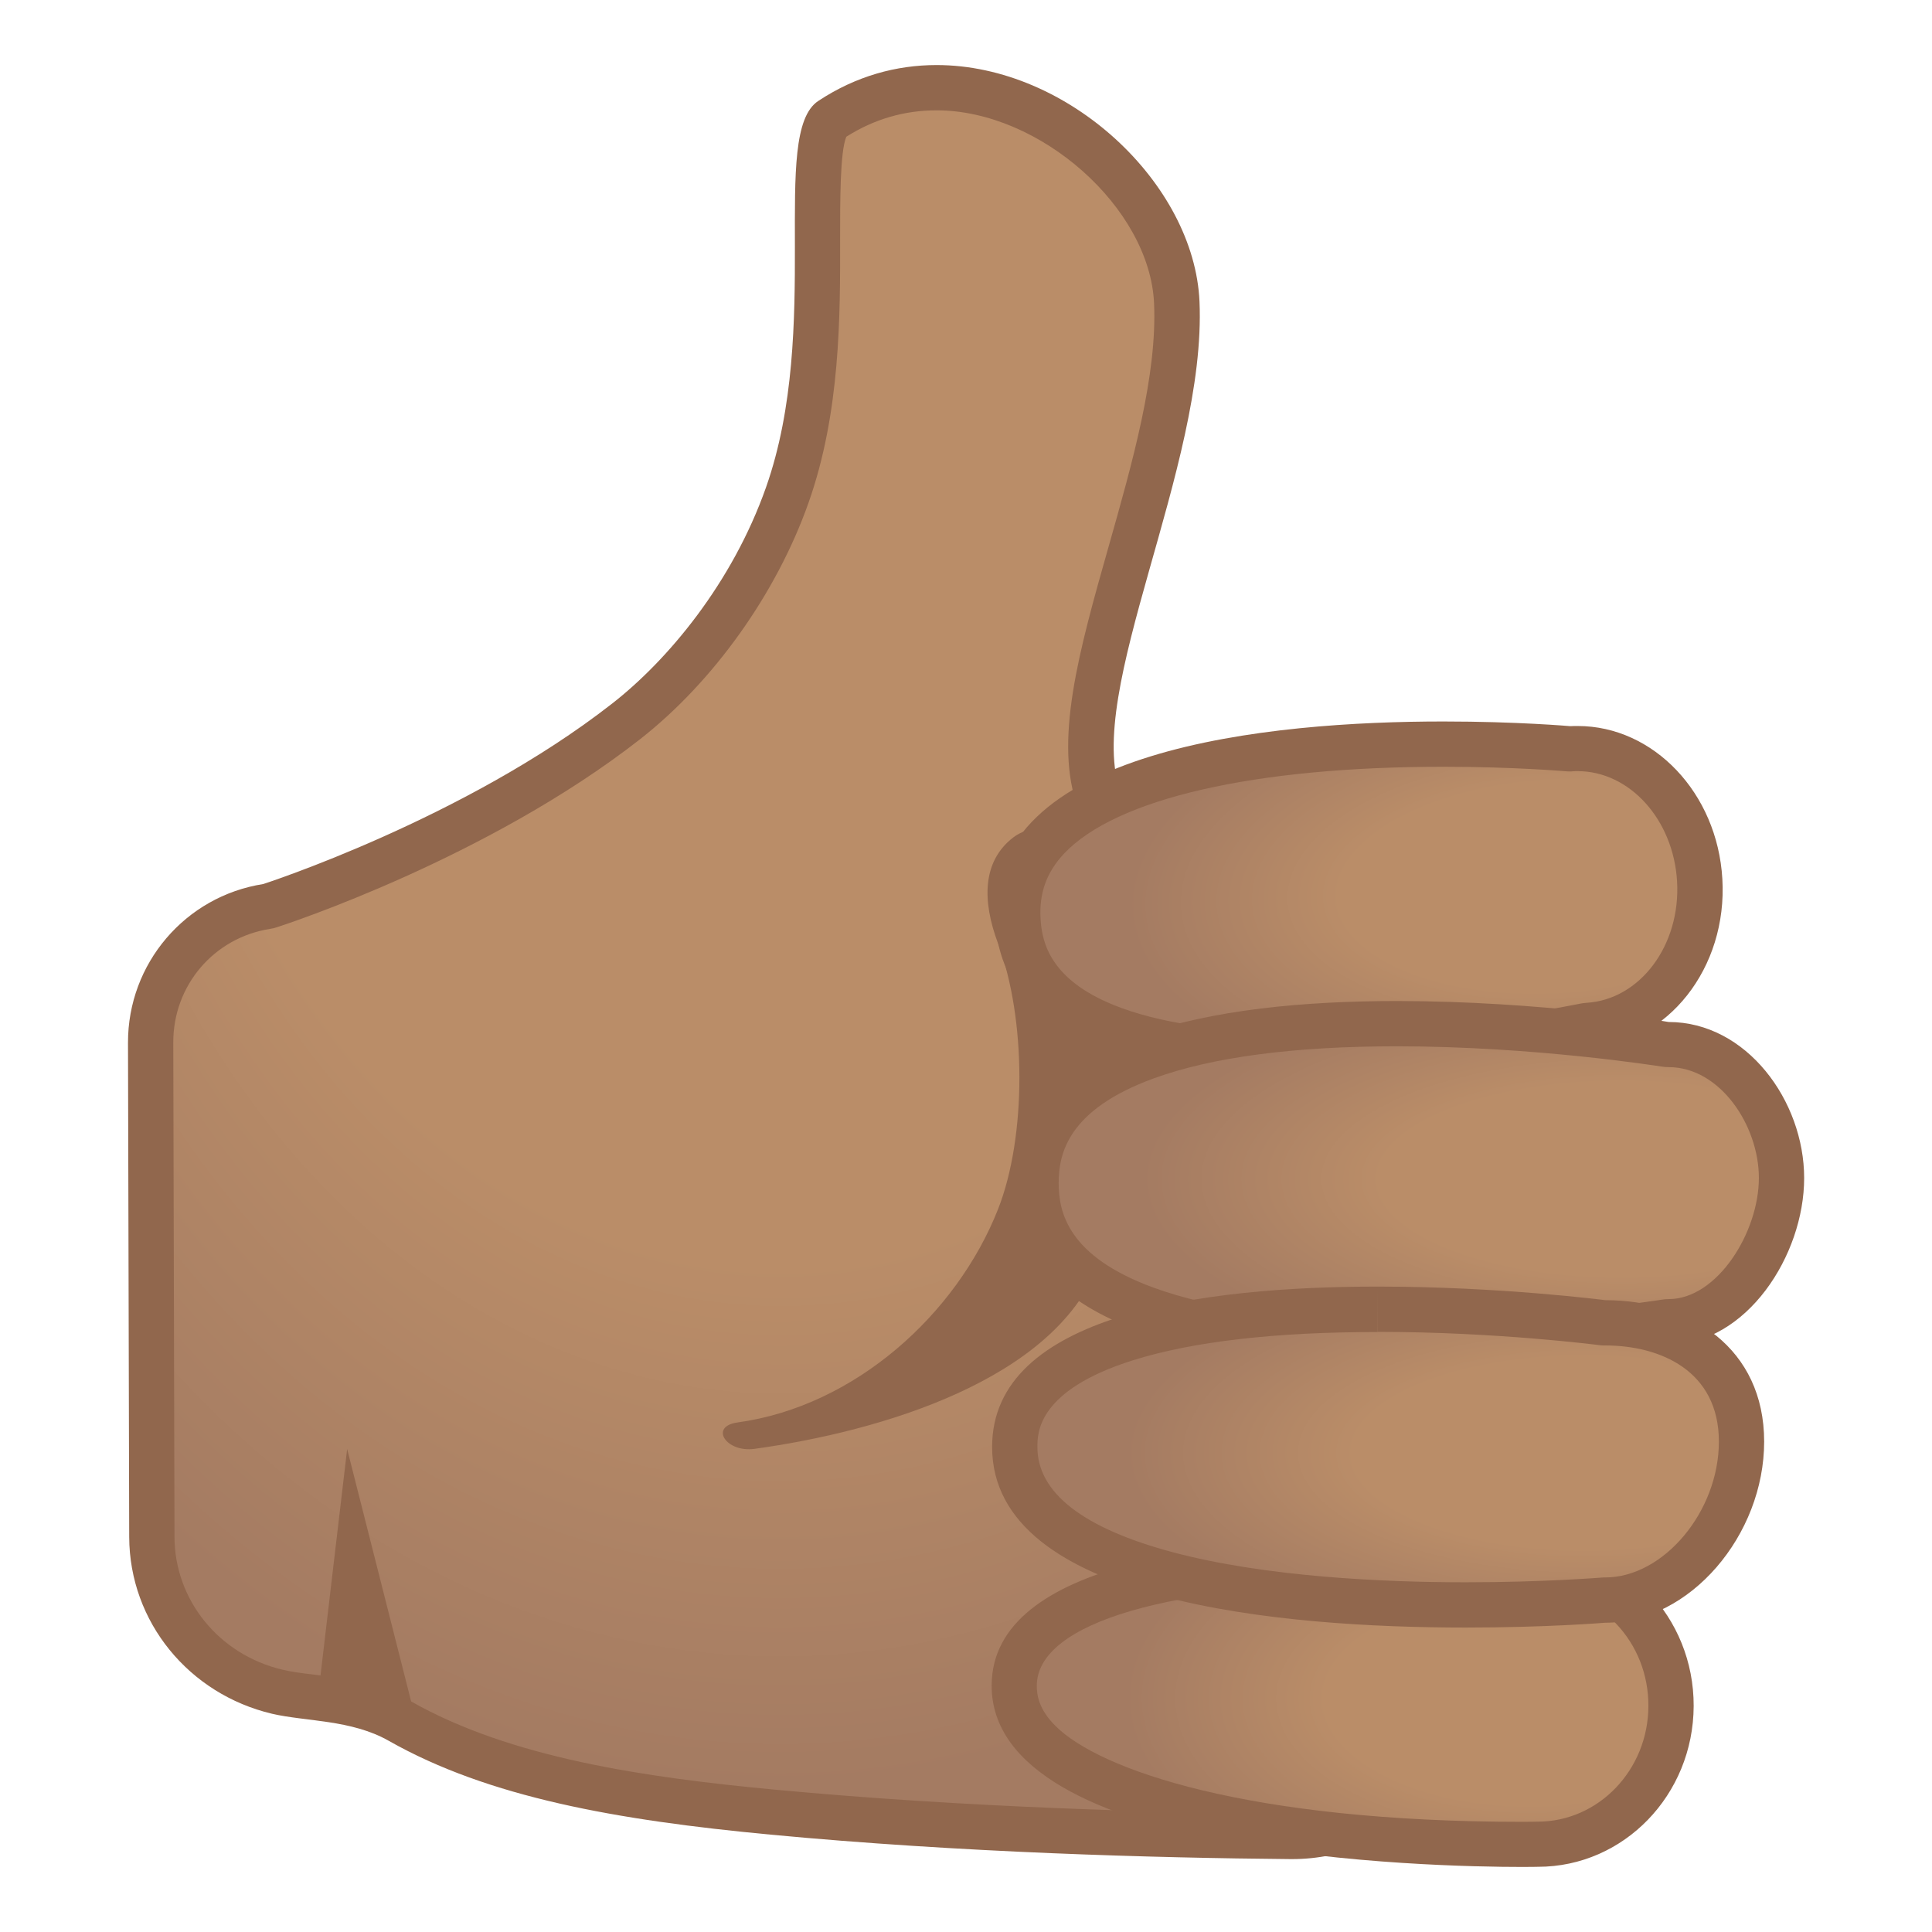
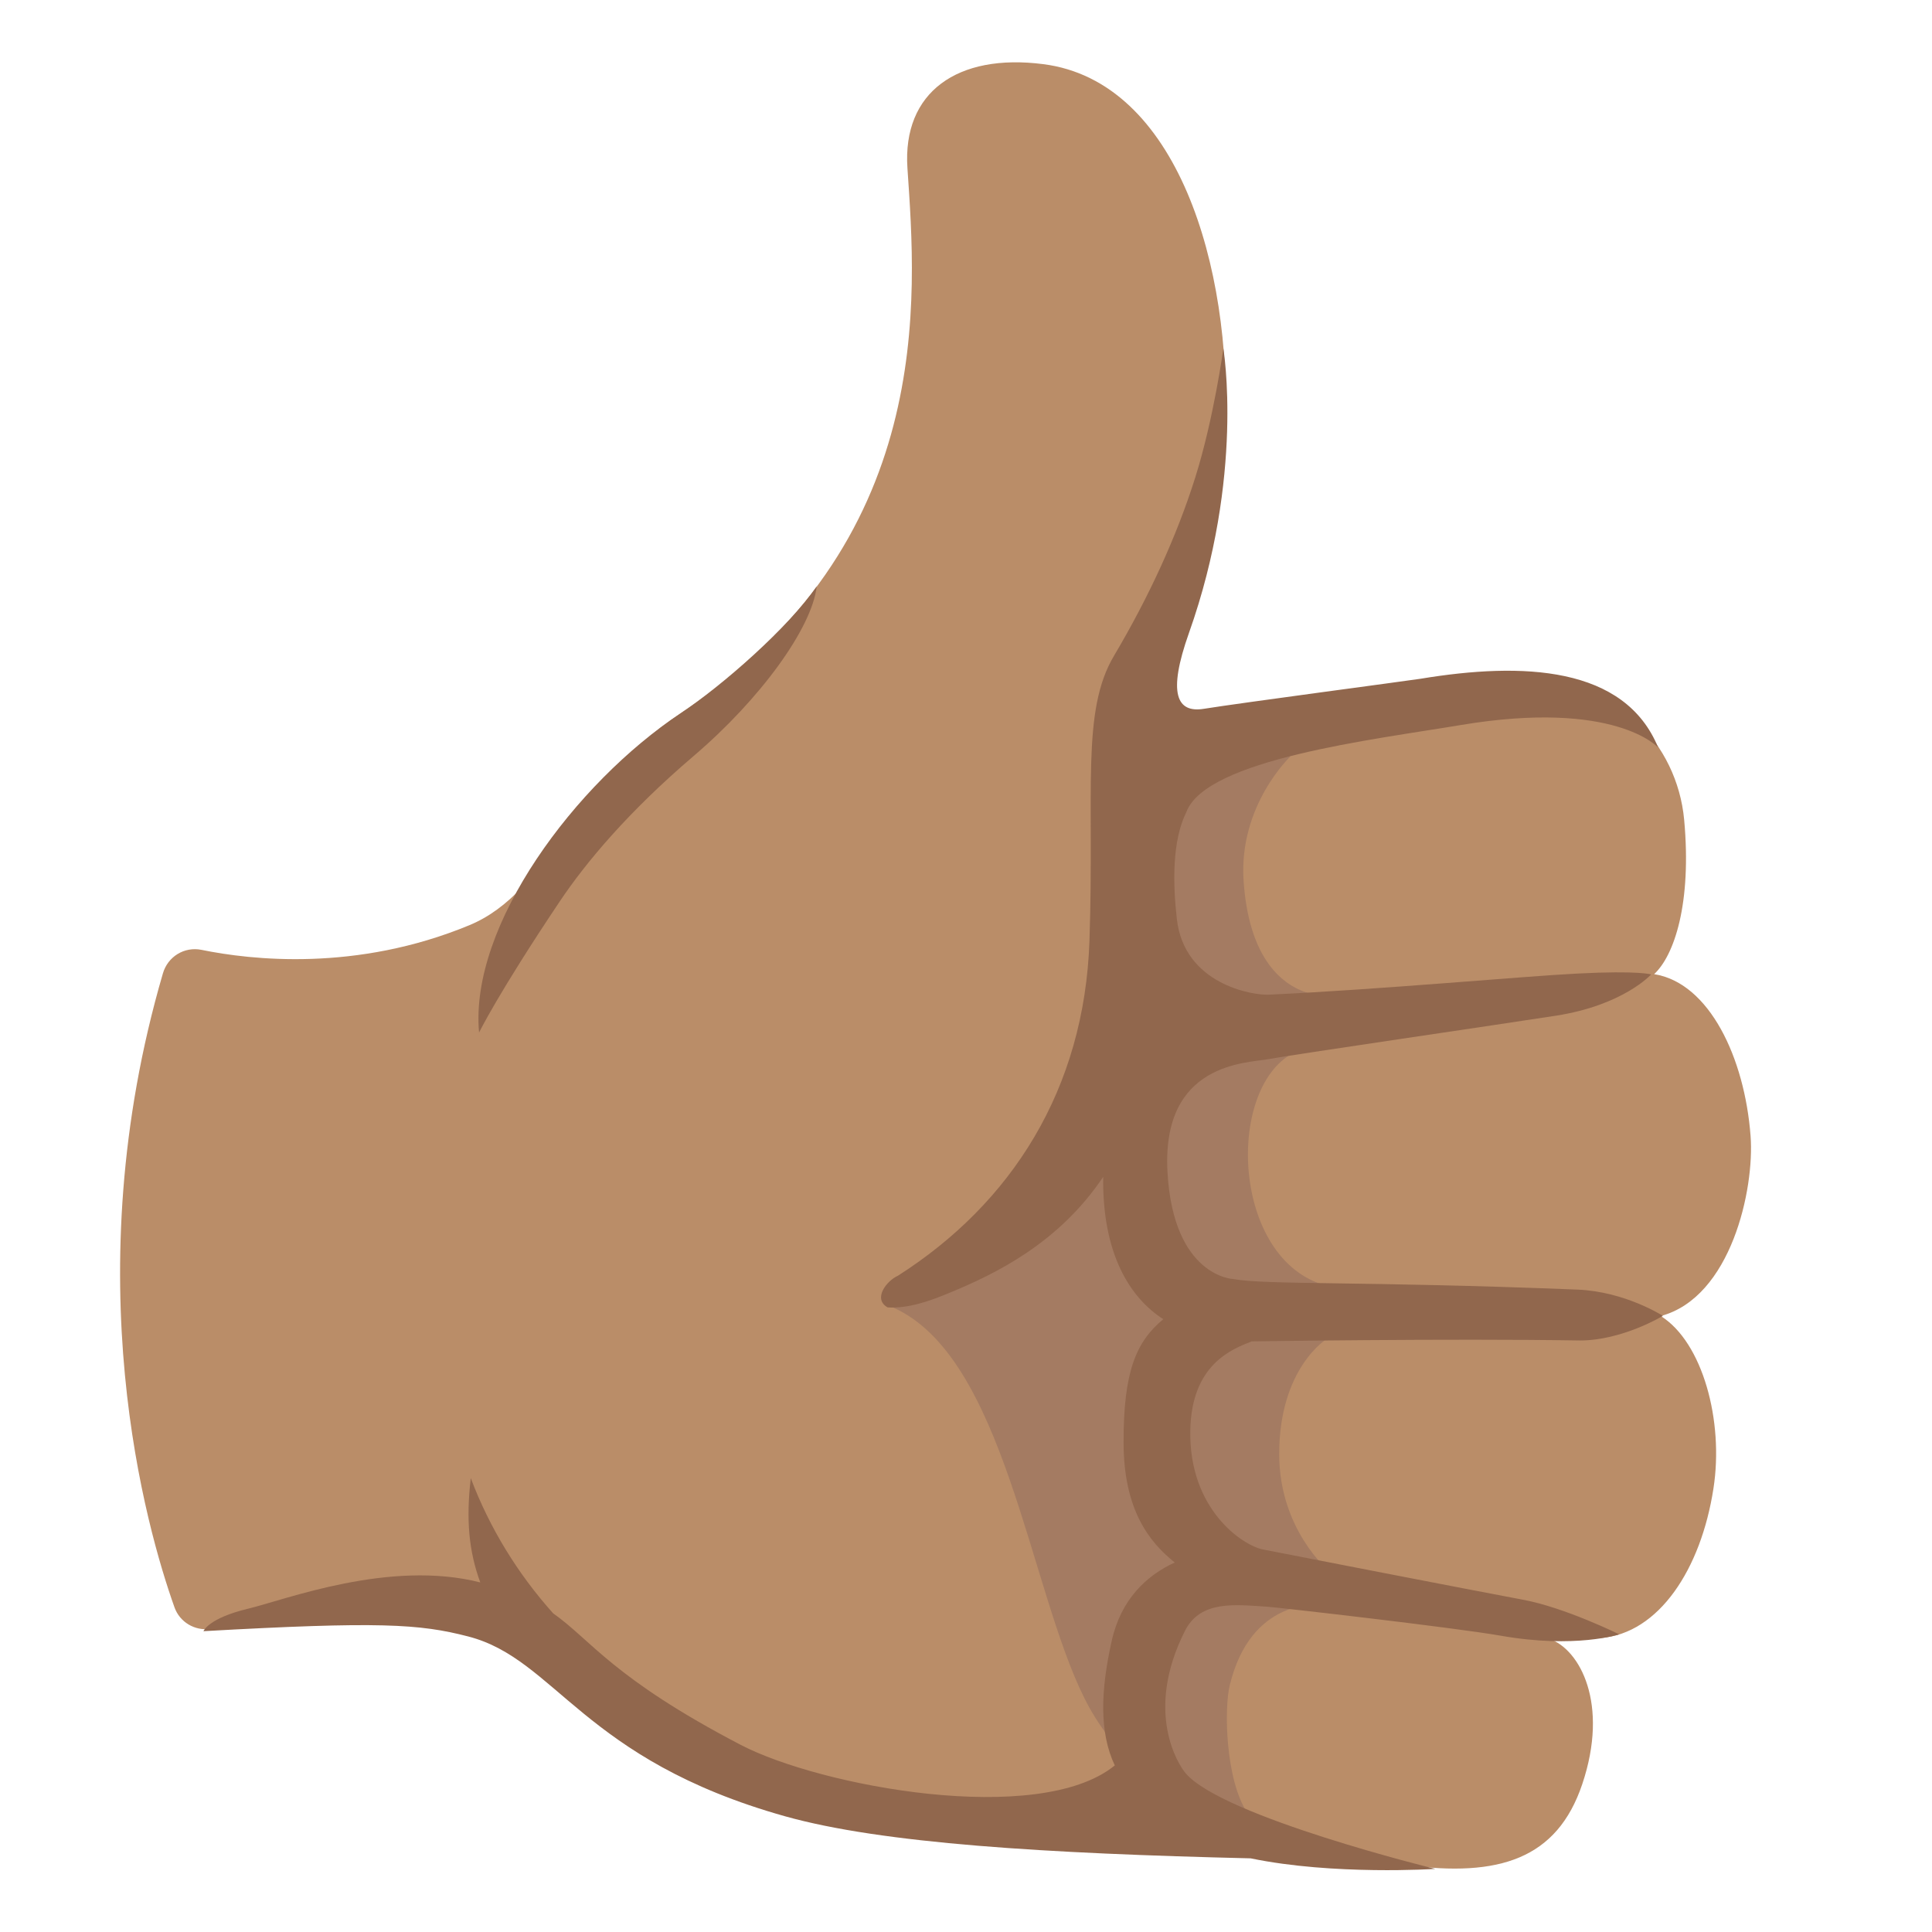
- <svg xmlns="http://www.w3.org/2000/svg" enable-background="new 0 0 128 128" viewBox="0 0 128 128">
-   <radialGradient id="e" cx="51.77" cy="31.401" r="87.039" gradientTransform="matrix(-.0021809 1 -.7873 -.001717 76.604 -20.315)" gradientUnits="userSpaceOnUse">
-     <stop stop-color="#BA8D68" offset=".6" />
-     <stop stop-color="#A47B62" offset="1" />
-   </radialGradient>
-   <path d="m85.52 121.67c-8.63-0.07-21.58-0.41-34.32-1.61-8.77-0.83-17.83-2.14-24.71-6.04-1.94-1.1-4.06-1.37-5.94-1.6-0.8-0.1-1.55-0.19-2.19-0.34-4.88-1.15-8.29-5.37-8.31-10.26l-0.07-32.75c-0.01-4.53 3.22-8.32 7.69-9.02 0.08-0.01 0.15-0.03 0.23-0.05 0.55-0.18 13.69-4.46 23.59-12.2 4.66-3.64 8.65-9.25 10.68-15 2.02-5.73 2.01-11.98 2-17 0-3.24-0.01-7.27 0.87-7.86 2.14-1.41 4.5-2.13 7.01-2.13 7.72 0 15.6 7.05 15.91 14.23 0.22 4.98-1.45 10.86-3.06 16.54-1.9 6.73-3.55 12.54-2.06 16.49 0.22 0.59 0.78 0.97 1.4 0.97 0.02 0 7.29-0.25 7.29-0.25h0.07c8.16 0 14.8 6.64 14.81 14.79l0.05 42.21c0 2.91-1.12 5.64-3.18 7.69-2.05 2.05-4.78 3.19-7.69 3.19h-0.07z" fill="url(#e)" />
-   <path d="m62.05 7.31c6.86 0 14.13 6.46 14.41 12.79 0.21 4.74-1.42 10.5-3 16.07-1.98 6.98-3.68 13.01-2.02 17.42 0.44 1.17 1.56 1.94 2.81 1.94h0.11l7.2-0.25h0.06c7.33 0 13.3 5.96 13.31 13.3l0.05 42.21c0 2.5-0.97 4.86-2.74 6.63s-4.12 2.75-6.63 2.75h-0.08c-8.6-0.07-21.51-0.41-34.19-1.6-8.6-0.81-17.48-2.09-24.11-5.85-2.2-1.25-4.58-1.54-6.49-1.78-0.76-0.09-1.47-0.18-2.03-0.32-4.2-0.99-7.14-4.61-7.15-8.8l-0.08-32.75c-0.01-3.78 2.69-6.95 6.42-7.53 0.15-0.02 0.31-0.06 0.45-0.11 0.56-0.18 13.94-4.55 24.05-12.45 4.87-3.81 9.05-9.67 11.17-15.68 2.11-5.97 2.1-12.36 2.09-17.5 0-2.44-0.01-5.74 0.41-6.74 1.84-1.17 3.85-1.75 5.98-1.75m0-3c-2.65 0-5.33 0.72-7.84 2.38-3.24 2.14 0.27 15.02-3.46 25.6-2.24 6.35-6.51 11.45-10.19 14.32-9.8 7.66-23.12 11.96-23.12 11.96-5.17 0.81-8.97 5.27-8.96 10.51l0.08 32.75c0.02 5.64 3.97 10.41 9.46 11.71 2.22 0.52 5.25 0.38 7.73 1.79 6.63 3.76 15.13 5.26 25.31 6.22 12.6 1.19 25.4 1.54 34.45 1.62h0.1c6.83 0 12.38-5.54 12.37-12.38l-0.05-42.21c-0.01-9.01-7.32-16.29-16.31-16.29h-0.12l-7.24 0.25c-2.5-6.64 5.69-21.58 5.21-32.57-0.35-7.81-8.68-15.66-17.42-15.66z" fill="#91674D" />
-   <path d="m66.12 62.5c1.88 5 1.9 12.8 0 17.62-2.75 6.96-9.48 13.05-17.25 14.12-1.9 0.26-0.77 2.01 1.12 1.75 8.41-1.16 19.79-4.57 22.75-12.12 8.12-20.75-1.38-31.62-5.62-28.38-2.04 1.58-2.06 4.18-1 7.01z" fill="#91674D" />
-   <radialGradient id="d" cx="2089.2" cy="-604.17" r="20.331" gradientTransform="matrix(-1.3883 .0794 -.0374 -.6794 2980.8 -517.65)" gradientUnits="userSpaceOnUse">
-     <stop stop-color="#BA8D68" offset=".5" />
-     <stop stop-color="#A47B62" offset="1" />
-   </radialGradient>
-   <path d="m86.28 69.92c-8.36 0-18.41-1.55-18.84-8.96-0.12-2.12 0.52-3.9 1.96-5.43 3.79-4.02 13.1-6.23 26.22-6.23 4.76 0 8.23 0.31 8.27 0.31s0.09 0.01 0.13 0.01h0.09c0.14-0.01 0.27-0.01 0.41-0.01 4.25 0 7.8 3.83 8.09 8.72 0.3 5.06-3.03 9.38-7.42 9.63-0.07 0-0.15 0.01-0.22 0.03-0.09 0.01-9.35 1.93-18.69 1.93z" fill="url(#d)" />
-   <path d="m95.63 50.8c4.68 0 8.1 0.3 8.13 0.3 0.09 0.01 0.18 0.01 0.27 0.01 0.06 0 0.12 0 0.17-0.01 0.11-0.01 0.22-0.01 0.32-0.01 3.45 0 6.35 3.21 6.59 7.3 0.25 4.23-2.45 7.84-6.01 8.05-0.15 0.01-0.3 0.03-0.44 0.06-0.09 0.02-9.22 1.91-18.38 1.91-5.32 0-9.54-0.62-12.53-1.84-4.11-1.68-4.72-4.06-4.81-5.7-0.1-1.71 0.4-3.08 1.56-4.32 3.45-3.65 12.61-5.75 25.13-5.75m0-3c-11.42 0-30.36 1.73-29.69 13.25 0.49 8.32 10.53 10.37 20.34 10.37 9.61 0 19-1.97 19-1.97 5.22-0.31 9.18-5.33 8.83-11.22-0.33-5.7-4.57-10.13-9.58-10.13-0.17 0-0.33 0-0.5 0.01 0 0-3.51-0.31-8.4-0.31z" fill="#91674D" />
-   <radialGradient id="c" cx="2160.2" cy="-742.5" r="18.753" gradientTransform="matrix(-1.6967 -.001885 .0029132 -.6804 3774.8 -423.02)" gradientUnits="userSpaceOnUse">
-     <stop stop-color="#BA8D68" offset=".5" />
-     <stop stop-color="#A47B62" offset="1" />
-   </radialGradient>
-   <path d="m92.55 88.95c-10.91 0-23.91-1.83-23.91-10.57s13-10.57 23.91-10.57c9.25 0 17.68 1.35 17.76 1.36s0.16 0.02 0.24 0.02c4.41 0 7.48 4.66 7.48 8.84 0 4.41-3.27 9.53-7.48 9.53-0.08 0-0.16 0.01-0.24 0.02-0.09 0.02-8.52 1.37-17.76 1.37z" fill="url(#c)" />
-   <path d="m92.55 69.32c9.12 0 17.44 1.33 17.52 1.34 0.16 0.03 0.32 0.04 0.48 0.04 3.42 0 5.98 3.88 5.98 7.34 0 3.61-2.76 8.03-5.98 8.03-0.16 0-0.32 0.01-0.48 0.04-0.08 0.01-8.41 1.34-17.52 1.34-6.83 0-12.26-0.72-16.15-2.15-5.61-2.06-6.26-4.94-6.26-6.92 0-1.99 0.65-4.86 6.26-6.92 3.88-1.42 9.32-2.14 16.15-2.14m0-3c-11.93 0-25.41 2.19-25.41 12.07s13.47 12.07 25.41 12.07c9.49 0 18-1.38 18-1.38 5.16 0 8.98-5.91 8.98-11.03s-3.82-10.34-8.98-10.34c0-0.01-8.52-1.39-18-1.39z" fill="#91674D" />
-   <radialGradient id="b" cx="2202.7" cy="-623.98" r="20.446" gradientTransform="matrix(-1.3069 -.0062595 .0045215 -.6804 2982.8 -298.18)" gradientUnits="userSpaceOnUse">
-     <stop stop-color="#BA8D68" offset=".5" />
-     <stop stop-color="#A47B62" offset="1" />
-   </radialGradient>
-   <path d="m100.86 122.19c-4.21 0-25.54-0.33-32-6.8-1.13-1.13-1.67-2.35-1.67-3.73 0.02-5.25 9.01-8.26 24.66-8.26 5.58 0 9.9 0.4 9.95 0.4 0.04 0 0.09 0.01 0.13 0.01 2.34 0.01 4.55 0.96 6.2 2.69 1.67 1.74 2.58 4.06 2.58 6.52-0.02 5.05-3.97 9.15-8.81 9.15-0.07 0.02-0.42 0.02-1.04 0.02z" fill="url(#b)" />
-   <path d="m91.86 104.91c5.49 0 9.76 0.39 9.8 0.4 0.09 0.01 0.18 0.01 0.27 0.01 1.93 0.01 3.75 0.8 5.12 2.23 1.4 1.46 2.17 3.41 2.16 5.48-0.01 4.22-3.29 7.66-7.34 7.66h-0.01-0.06c-0.02 0-0.36 0.01-0.95 0.01-18.15 0-28.01-3.43-30.93-6.36-1.11-1.11-1.23-2.05-1.23-2.66 0.02-4.18 8.89-6.77 23.17-6.77m0-3c-10.72 0-26.14 1.44-26.16 9.75-0.04 11.46 29.3 12.03 35.16 12.03 0.65 0 1.01-0.01 1.01-0.01h0.03c5.68 0 10.29-4.76 10.31-10.65 0.02-5.9-4.58-10.7-10.27-10.72 0 0.01-4.37-0.4-10.08-0.4z" fill="#91674D" />
-   <radialGradient id="a" cx="2181.2" cy="-728.37" r="18.611" gradientTransform="matrix(-1.6358 -.001885 .0028087 -.6804 3675.1 -395.2)" gradientUnits="userSpaceOnUse">
-     <stop stop-color="#BA8D68" offset=".5" />
-     <stop stop-color="#A47B62" offset="1" />
-   </radialGradient>
-   <path d="m97.12 106.32c-8.99 0-29.89-1.02-29.89-10.47 0-7.94 15.07-9.12 24.06-9.12 7.95 0 14.8 0.88 14.87 0.89 0.06 0.01 0.13 0.01 0.19 0.01 4.17 0 9.03 2.06 9.03 7.87 0 5.5-4.3 10.5-9.03 10.5h-0.12c-0.04 0.01-3.89 0.32-9.11 0.32z" fill="url(#a)" />
-   <path d="m91.29 85.24v3c7.83 0 14.61 0.87 14.67 0.88 0.13 0.02 0.26 0.02 0.39 0.02 3.64 0 7.53 1.67 7.53 6.37 0 4.63-3.66 9-7.53 9-0.08 0-0.16 0-0.25 0.01-0.04 0-3.83 0.31-8.99 0.31-5.45 0-13.24-0.35-19.41-1.99-5.95-1.59-8.97-3.94-8.97-6.97 0-0.93 0-3.76 6.34-5.75 3.95-1.24 9.4-1.87 16.21-1.87l0.01-3.01m0 0c-11.56 0-25.56 1.82-25.56 10.62 0 10.37 19.4 11.97 31.39 11.97 5.36 0 9.23-0.32 9.23-0.32 5.64 0 10.53-5.83 10.53-12s-4.89-9.37-10.53-9.37c0 0-6.93-0.9-15.06-0.9z" fill="#91674D" />
-   <polygon points="27.79 114.9 23 96 21 113" fill="#91674D" />
+ <svg xmlns="http://www.w3.org/2000/svg" version="1.1" id="f44d" x="0px" y="0px" viewBox="0 0 128 128" style="enable-background:new 0 0 128 128;" xml:space="preserve">
+   <g>
+     <g>
+       <g>
+         <path style="fill:#BA8D68;" d="M110.03,87.19c4.66-1.24,6.22-8.41,5.95-11.93c-0.39-5.17-2.73-10.14-6.39-10.72     c1.33-1.23,2.5-4.68,1.99-10.23c-0.47-5.07-4.57-9.23-10.07-9.54c0,0-6.45,0.04-18.49,2.95c-3.54,0.86-7.81,2.05-5.31-4.88     c1.31-3.63,3.24-8.82,3.47-14.41c0.43-10.68-3.14-23.04-12.06-24.18c-5.68-0.73-9.34,1.85-9,6.89     c0.58,8.58,1.96,24.84-15.04,36.13c-7.15,4.75-8.62,11.81-13.99,14.03c-7.49,3.1-14.47,2.3-17.74,1.63     c-1.14-0.23-2.24,0.45-2.56,1.57c-5.88,20.13-1.08,36.79,0.77,41.99c0.35,0.98,1.34,1.57,2.37,1.43     c4.99-0.68,8.91-0.69,14.99-0.12c5.84,0.55,9.08,4.9,13.46,7.79c9.89,7.26,24.31,6.73,37.84,6.4c2.91-0.07,11.35,1.35,12.94,1.57     c6.14,0.83,10-0.39,11.67-5.36c1.79-5.32-0.16-8.91-2.15-9.61c0,0,1.78,0.06,3.4-0.07c3.81-0.31,6.61-4.53,7.44-9.9     C114.22,94.14,112.8,88.92,110.03,87.19z" />
+         <path style="fill:#A47B62;" d="M88.13,85.24c-6.38-1.39-7.01-12.68-2.67-15.35c1.64-1.01,1.27-4.08,1.27-4.08     c-2.09-0.61-4.02-2.68-4.34-7.47c-0.33-5,3.11-8.23,3.11-8.23s-5.03-0.36-7.17,2.69c-2.69,3.83-4.58,14.5-6.47,19.37     c-2.39,6.17-7.76,11.51-12.73,14.44c7.41,3.22,9.06,18.62,12.73,25.93c3.66,7.3,11.08,8.02,10.78,7.57     c-1.46-2.21-1.54-6.92-1.17-8.44c1.41-5.86,5.93-5.34,5.93-5.34l0.63-2.26c0,0-3.28-2.73-3.28-7.73c0-5.72,3.15-7.63,3.15-7.63     L88.13,85.24z" />
+       </g>
+       <path style="fill:#91674D;" d="M31.74,68.41c0,0,1.25-2.58,5.34-8.68c1.74-2.6,4.55-5.95,8.86-9.63    c4.45-3.79,7.85-8.49,8.17-11.25c-1.89,2.73-6.21,6.54-9.04,8.42C38.12,51.89,31.09,61.3,31.74,68.41z" />
+     </g>
+     <path style="fill:#91674D;" d="M83.69,102.66c-1.41-0.28-4.91-2.69-4.83-7.85c0.06-4.42,2.77-5.43,4.07-5.94   c0,0,13.06-0.2,21.74-0.06c2.82,0,5.5-1.63,5.5-1.63s-2.49-1.61-5.65-1.74c-14.26-0.57-20.58-0.3-22.81-0.7   c0,0-3.97-0.14-4.36-7.08c-0.41-7.29,5.27-7.22,6.69-7.49s15.47-2.32,19.06-2.88c4.47-0.7,6.29-2.73,6.29-2.73s-0.8-0.27-4.87-0.06   c-3.62,0.18-13.07,1.06-20.47,1.4c-1.07,0.05-5.59-0.69-6.08-5.01c-0.27-2.36-0.32-5.18,0.63-7.09c1.31-3.51,12.44-4.8,18.15-5.76   c10.27-1.72,13.11,1.49,13.11,1.49c-2.22-5.41-8.98-5.68-15.75-4.56c-0.75,0.12-11.93,1.6-14.35,1.99   c-1.79,0.29-2.42-0.99-0.99-5.02c3.7-10.42,2.28-18.85,2.28-18.85s-0.63,4.63-1.86,8.54c-1.23,3.91-3.08,7.93-5.38,11.81   c-2.2,3.69-1.3,9.03-1.63,18.88s-5.16,17.4-12.69,22.2c-0.76,0.34-1.68,1.54-0.68,2.1c1.38,0.08,2.81-0.43,4.08-0.96   c3.06-1.26,7.25-3.29,10.2-7.69c-0.07,5.04,1.73,7.98,3.98,9.43c-1.81,1.5-2.64,3.48-2.63,8.18c0.01,4.43,1.67,6.56,3.39,7.94   c-1.87,0.86-3.57,2.44-4.18,5.21c-0.73,3.28-0.83,6.04,0.21,8.24c-0.02,0.01-0.05,0.02-0.06,0.04c-5.04,4.01-19.41,1.36-24.73-1.41   c-8.49-4.43-9.9-6.94-12.42-8.71c-2.35-2.62-4.22-5.67-5.46-8.96c-0.32,2.75-0.13,4.84,0.63,6.91c-6-1.53-12.89,1.14-15.38,1.74   c-2.64,0.63-2.96,1.49-2.96,1.49c11.62-0.65,14.3-0.49,17.54,0.35c5.83,1.51,7.57,8.14,20.98,11.91   c6.44,1.81,17.33,2.47,30.86,2.79c5.49,1.14,12.23,0.7,12.23,0.7s-14.09-3.45-16.54-6.34c-0.47-0.55-2.76-4.06-0.04-9.44   c1.04-2.05,3.37-1.72,5.46-1.59c0.74,0.05,12.38,1.38,15.46,1.92c4.93,0.87,7.85-0.09,7.85-0.09s-3.62-1.79-6.41-2.3   C97.87,105.42,85.1,102.94,83.69,102.66z" />
+   </g>
</svg>
